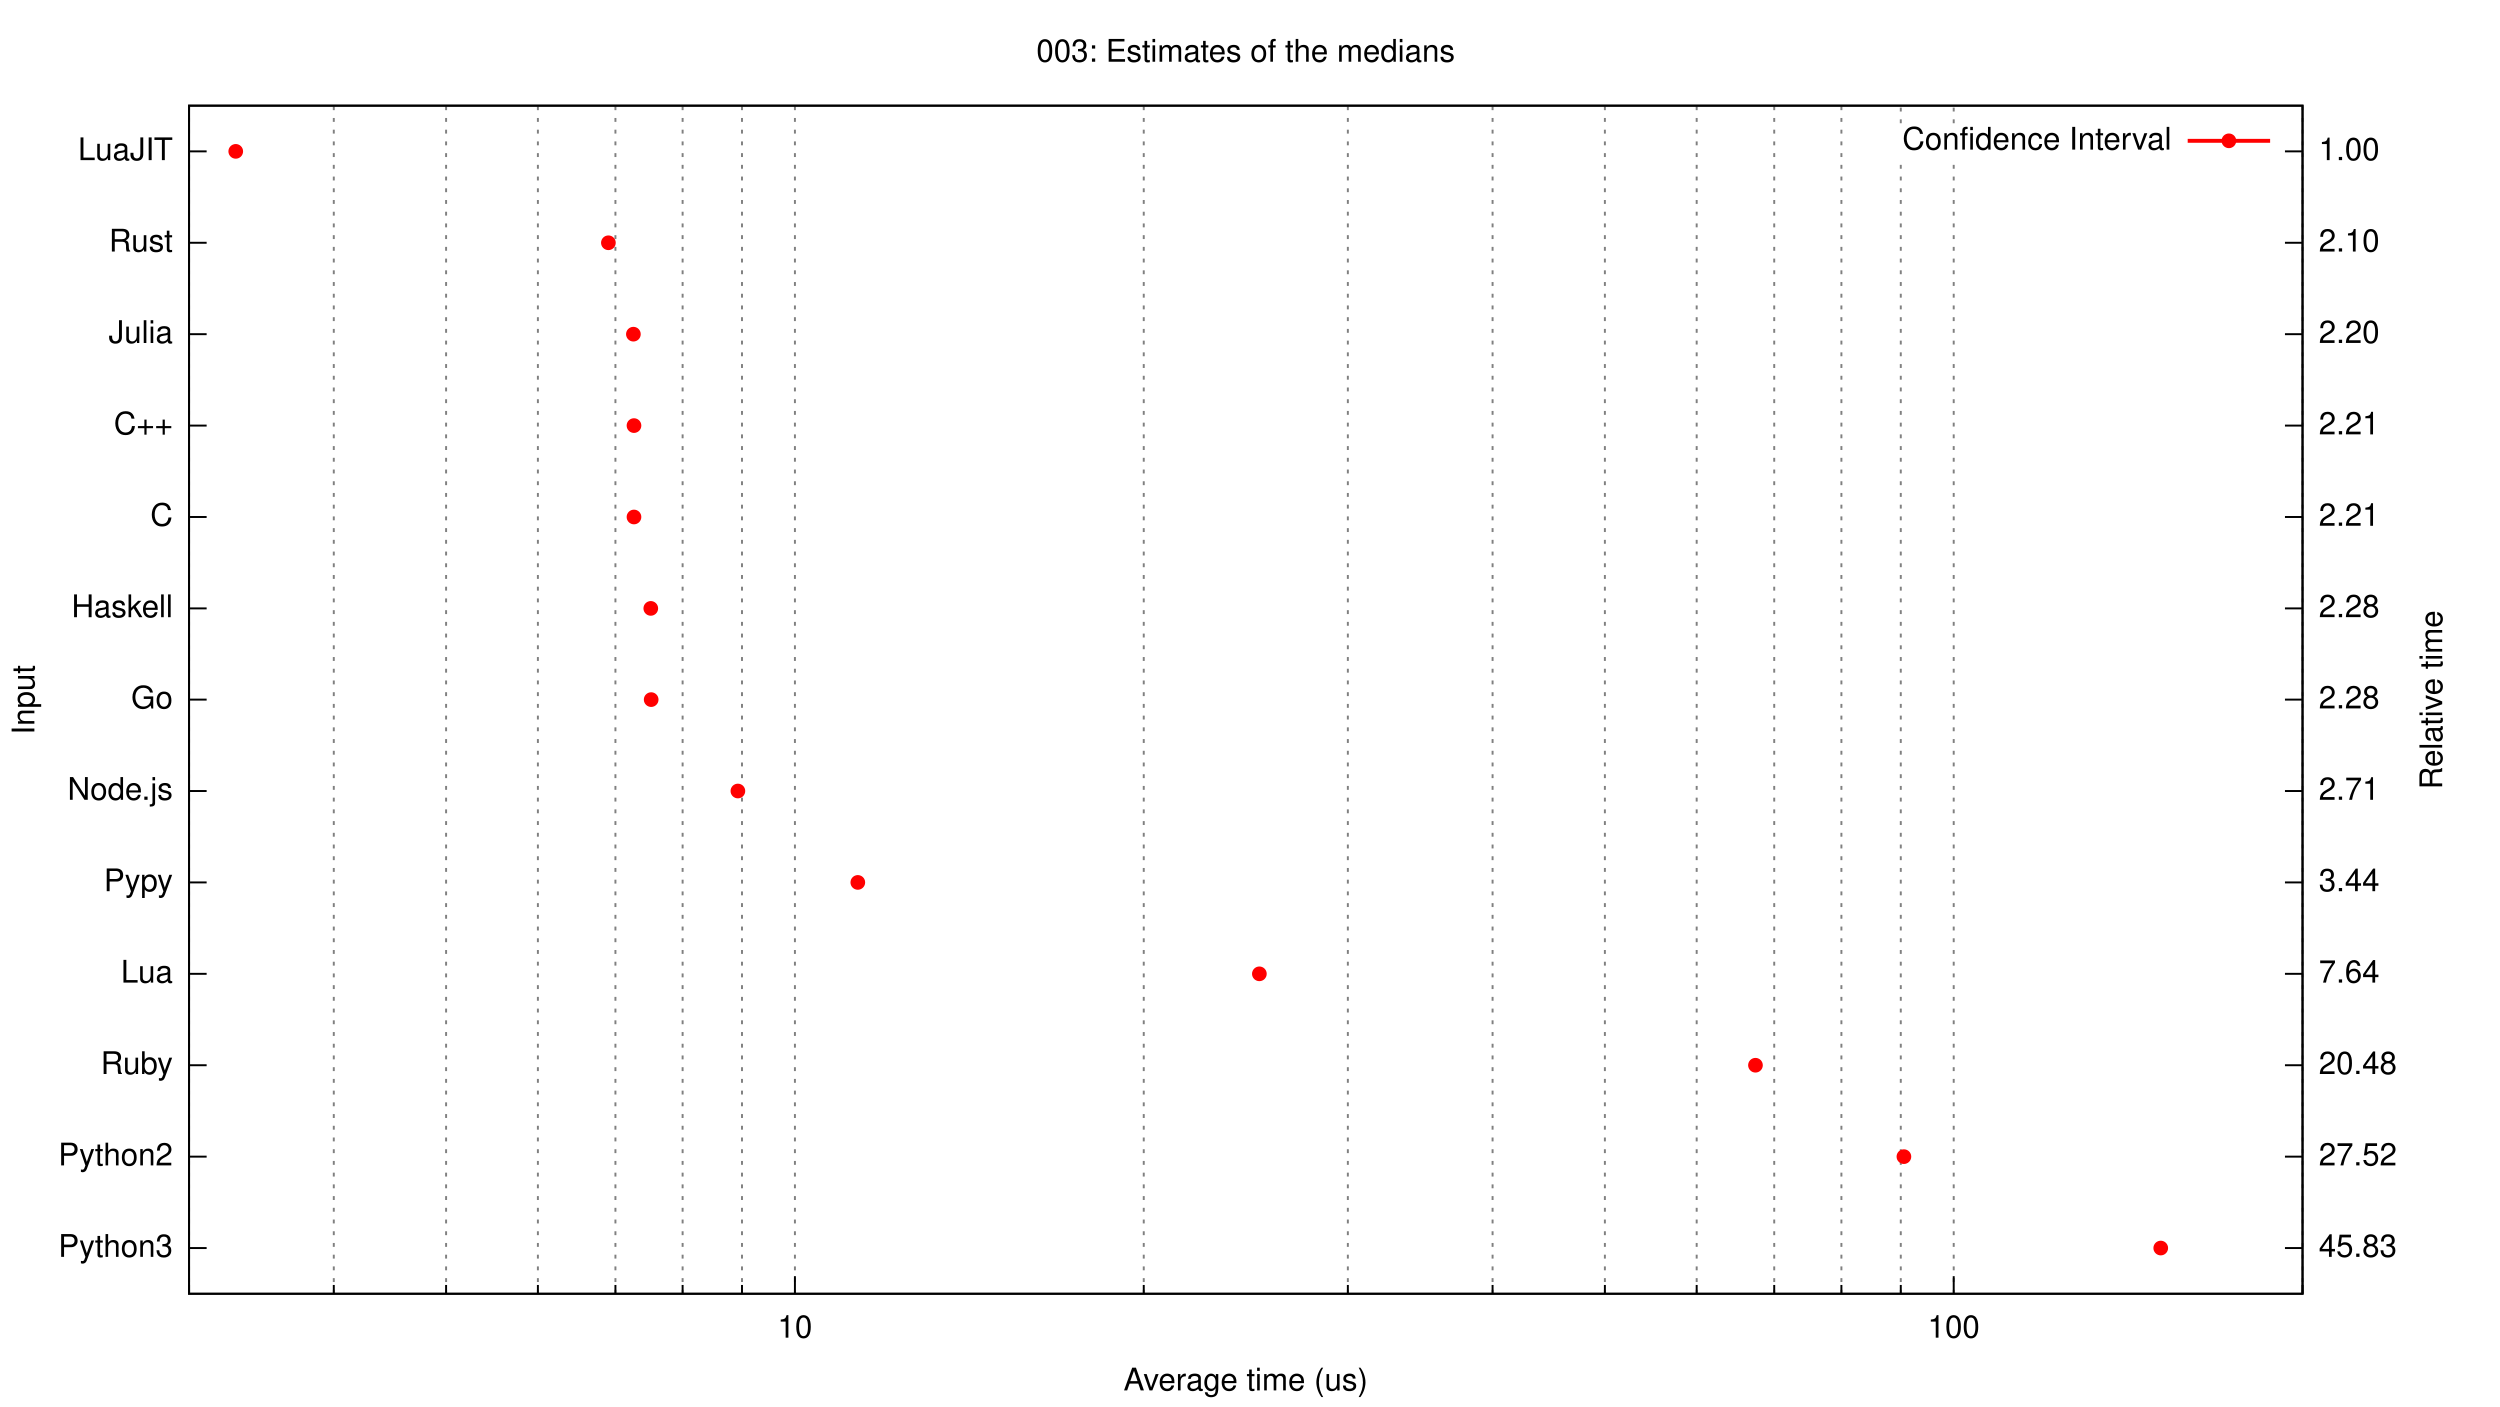
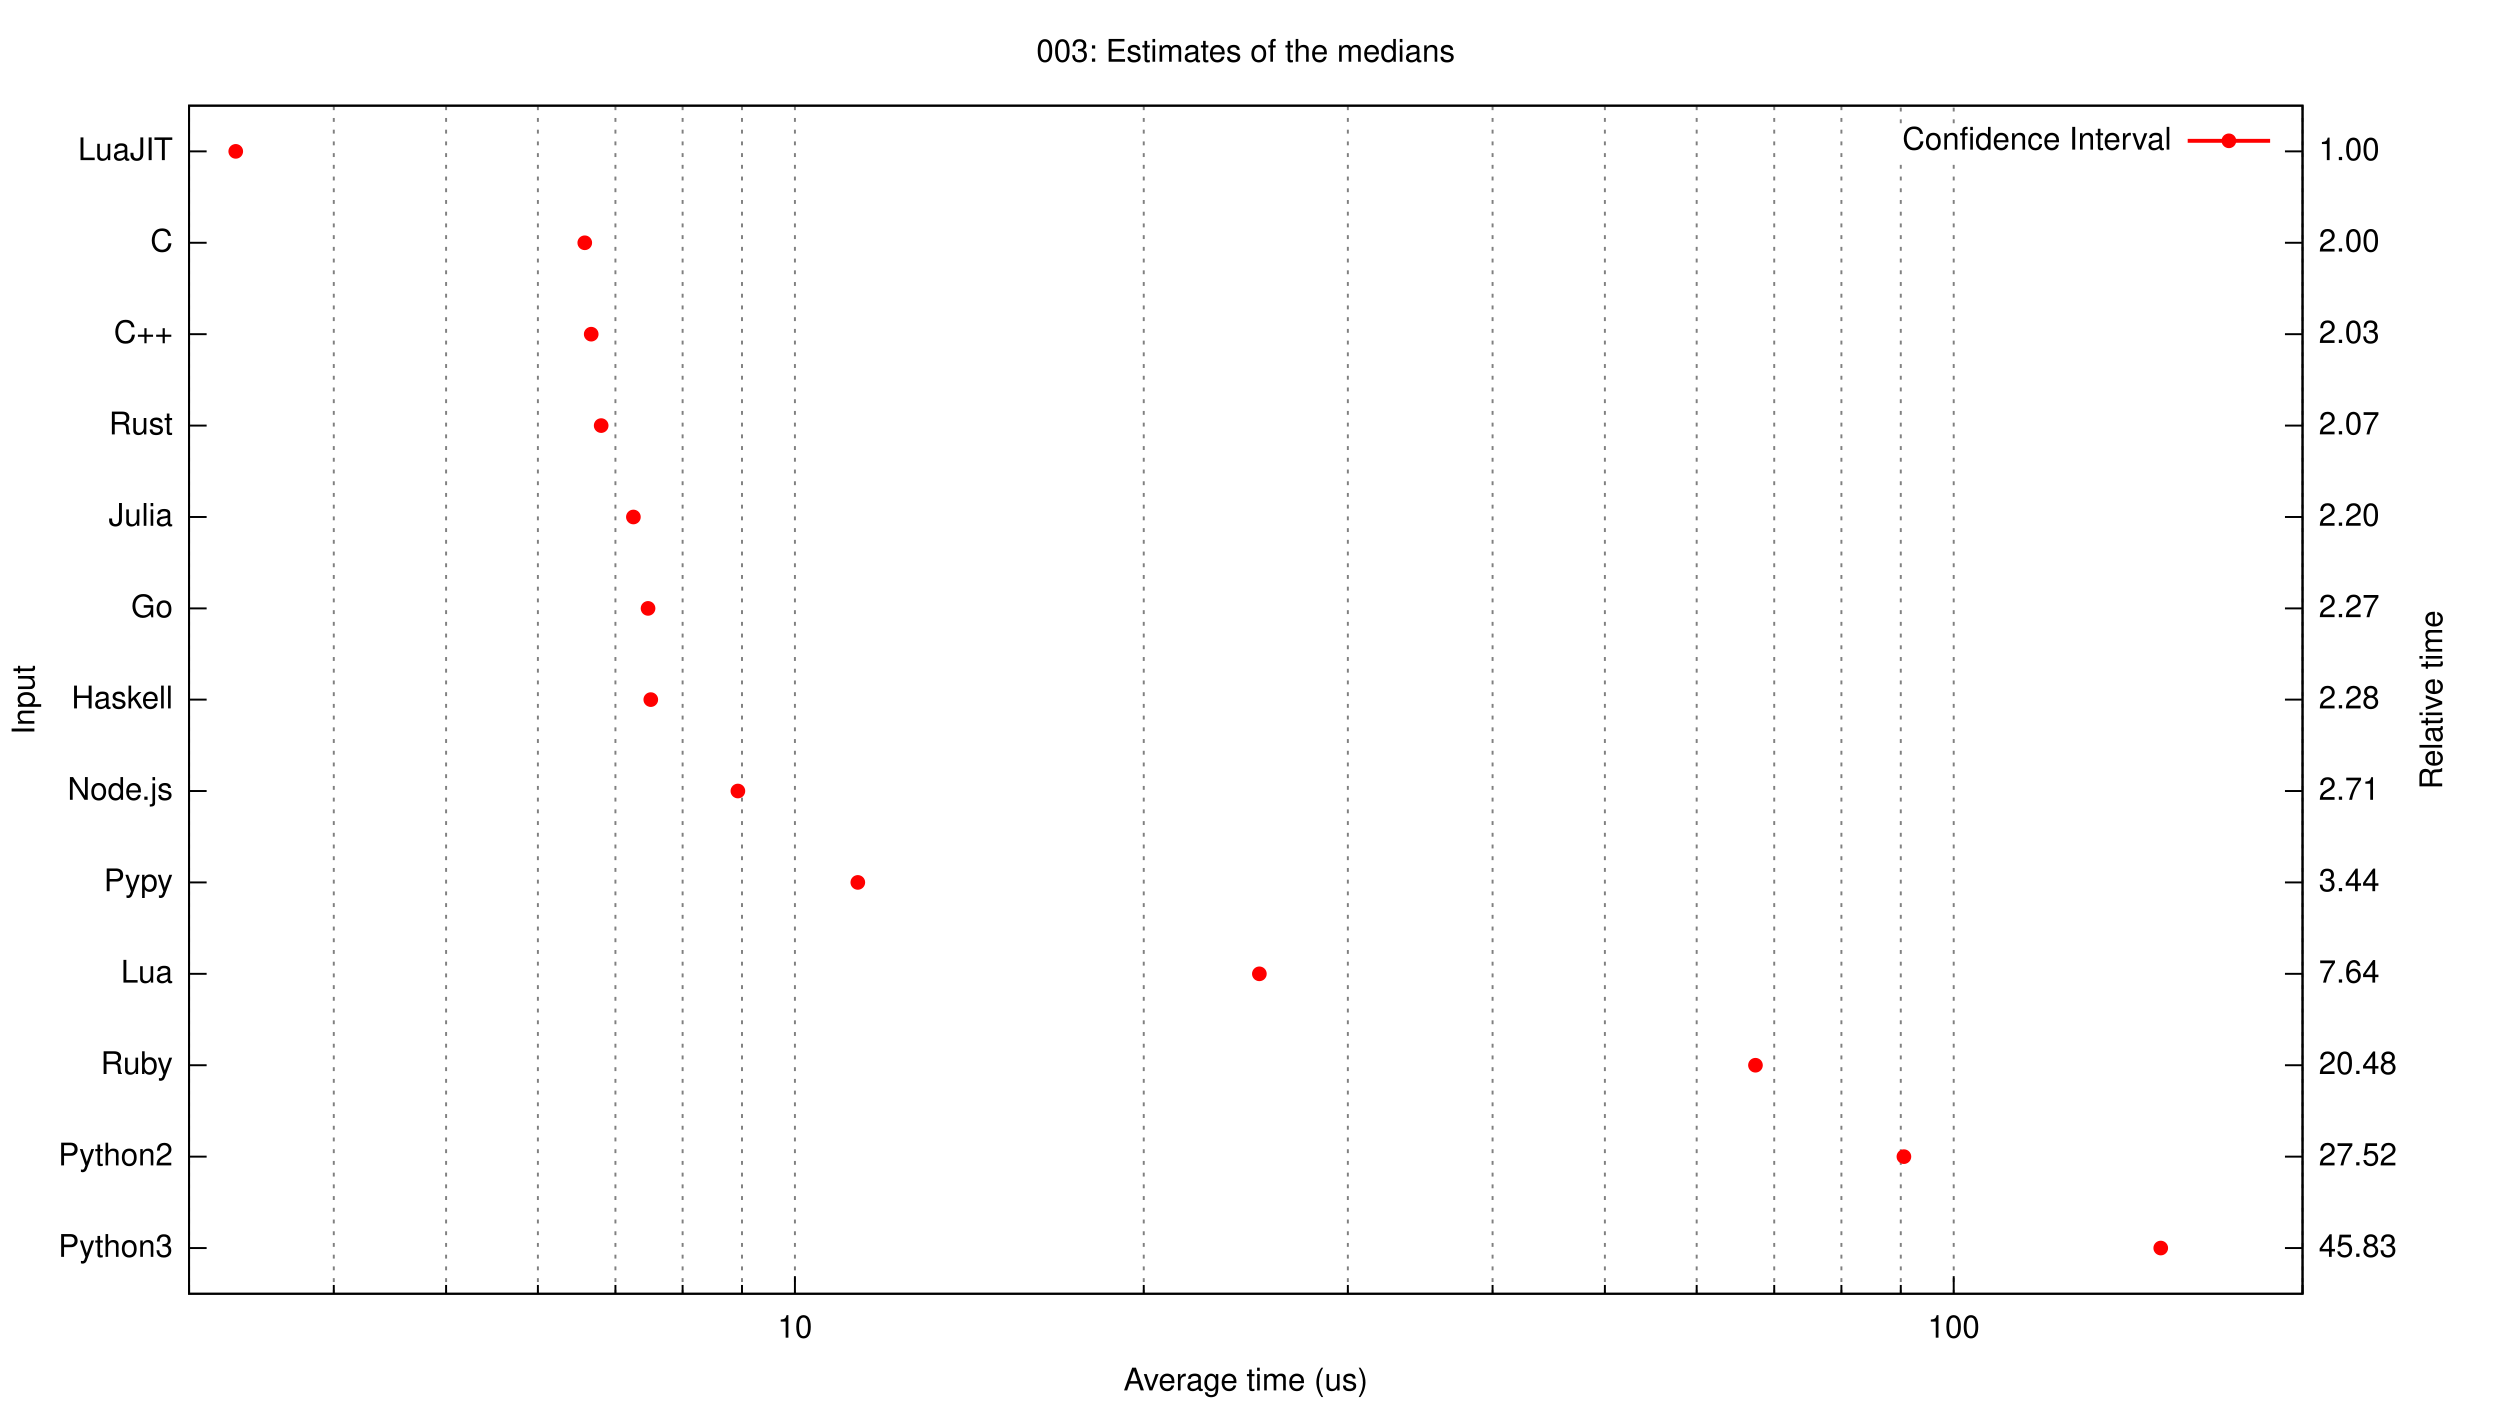
<svg xmlns="http://www.w3.org/2000/svg" xmlns:xlink="http://www.w3.org/1999/xlink" viewBox="0 0 1280 720">
  <g id="gnuplot_canvas">
    <rect x="0" y="0" width="1280" height="720" fill="none" />
    <defs>
      <circle id="gpDot" r="0.5" stroke-width="0.5" />
      <path id="gpPt0" stroke-width="0.222" stroke="currentColor" d="M-1,0 h2 M0,-1 v2" />
      <path id="gpPt1" stroke-width="0.222" stroke="currentColor" d="M-1,-1 L1,1 M1,-1 L-1,1" />
      <path id="gpPt2" stroke-width="0.222" stroke="currentColor" d="M-1,0 L1,0 M0,-1 L0,1 M-1,-1 L1,1 M-1,1 L1,-1" />
      <rect id="gpPt3" stroke-width="0.222" stroke="currentColor" x="-1" y="-1" width="2" height="2" />
      <rect id="gpPt4" stroke-width="0.222" stroke="currentColor" fill="currentColor" x="-1" y="-1" width="2" height="2" />
      <circle id="gpPt5" stroke-width="0.222" stroke="currentColor" cx="0" cy="0" r="1" />
      <use xlink:href="#gpPt5" id="gpPt6" fill="currentColor" stroke="none" />
      <path id="gpPt7" stroke-width="0.222" stroke="currentColor" d="M0,-1.33 L-1.33,0.67 L1.33,0.67 z" />
      <use xlink:href="#gpPt7" id="gpPt8" fill="currentColor" stroke="none" />
      <use xlink:href="#gpPt7" id="gpPt9" stroke="currentColor" transform="rotate(180)" />
      <use xlink:href="#gpPt9" id="gpPt10" fill="currentColor" stroke="none" />
      <use xlink:href="#gpPt3" id="gpPt11" stroke="currentColor" transform="rotate(45)" />
      <use xlink:href="#gpPt11" id="gpPt12" fill="currentColor" stroke="none" />
    </defs>
    <g style="fill:none; color:white; stroke:currentColor; stroke-width:1.00; stroke-linecap:butt; stroke-linejoin:miter">
</g>
    <g style="fill:none; color:black; stroke:currentColor; stroke-width:1.00; stroke-linecap:butt; stroke-linejoin:miter">
      <path stroke="black" d="M96.8,639.0 L105.8,639.0  " />
      <g transform="translate(88.5,643.5)" style="stroke:none; fill:black; font-family:Helvetica; font-size:12.00pt; text-anchor:end">
        <text>Python3</text>
      </g>
      <path stroke="black" d="M96.8,592.2 L105.8,592.2  " />
      <g transform="translate(88.5,596.7)" style="stroke:none; fill:black; font-family:Helvetica; font-size:12.00pt; text-anchor:end">
        <text>Python2</text>
      </g>
      <path stroke="black" d="M96.8,545.4 L105.8,545.4  " />
      <g transform="translate(88.5,549.9)" style="stroke:none; fill:black; font-family:Helvetica; font-size:12.00pt; text-anchor:end">
        <text>Ruby</text>
      </g>
      <path stroke="black" d="M96.8,498.6 L105.8,498.6  " />
      <g transform="translate(88.5,503.1)" style="stroke:none; fill:black; font-family:Helvetica; font-size:12.00pt; text-anchor:end">
        <text>Lua</text>
      </g>
      <path stroke="black" d="M96.8,451.8 L105.8,451.8  " />
      <g transform="translate(88.5,456.3)" style="stroke:none; fill:black; font-family:Helvetica; font-size:12.00pt; text-anchor:end">
        <text>Pypy</text>
      </g>
      <path stroke="black" d="M96.8,405.0 L105.8,405.0  " />
      <g transform="translate(88.5,409.5)" style="stroke:none; fill:black; font-family:Helvetica; font-size:12.00pt; text-anchor:end">
        <text>Node.js</text>
      </g>
      <path stroke="black" d="M96.8,358.2 L105.8,358.2  " />
      <g transform="translate(88.5,362.7)" style="stroke:none; fill:black; font-family:Helvetica; font-size:12.00pt; text-anchor:end">
-         <text>Go</text>
+         <text>Haskell</text>
      </g>
      <path stroke="black" d="M96.8,311.5 L105.8,311.5  " />
      <g transform="translate(88.5,316.0)" style="stroke:none; fill:black; font-family:Helvetica; font-size:12.00pt; text-anchor:end">
-         <text>Haskell</text>
+         <text>Go</text>
      </g>
      <path stroke="black" d="M96.8,264.7 L105.8,264.7  " />
      <g transform="translate(88.5,269.2)" style="stroke:none; fill:black; font-family:Helvetica; font-size:12.00pt; text-anchor:end">
-         <text>C</text>
+         <text>Julia</text>
      </g>
      <path stroke="black" d="M96.8,217.9 L105.8,217.9  " />
      <g transform="translate(88.5,222.4)" style="stroke:none; fill:black; font-family:Helvetica; font-size:12.00pt; text-anchor:end">
-         <text>C++</text>
+         <text>Rust</text>
      </g>
      <path stroke="black" d="M96.8,171.1 L105.8,171.1  " />
      <g transform="translate(88.5,175.6)" style="stroke:none; fill:black; font-family:Helvetica; font-size:12.00pt; text-anchor:end">
-         <text>Julia</text>
+         <text>C++</text>
      </g>
      <path stroke="black" d="M96.8,124.3 L105.8,124.3  " />
      <g transform="translate(88.5,128.8)" style="stroke:none; fill:black; font-family:Helvetica; font-size:12.00pt; text-anchor:end">
-         <text>Rust</text>
+         <text>C</text>
      </g>
      <path stroke="black" d="M96.8,77.5 L105.8,77.5  " />
      <g transform="translate(88.5,82.0)" style="stroke:none; fill:black; font-family:Helvetica; font-size:12.00pt; text-anchor:end">
        <text>LuaJIT</text>
      </g>
    </g>
    <g style="fill:none; color:gray; stroke:currentColor; stroke-width:1.00; stroke-linecap:butt; stroke-linejoin:miter">
      <path stroke="gray" stroke-dasharray=" 2,4" class="gridline" d="M96.8,662.4 L96.8,54.1  " />
    </g>
    <g style="fill:none; color:black; stroke:currentColor; stroke-width:1.00; stroke-linecap:butt; stroke-linejoin:miter">
      <path stroke="black" d="M96.8,662.4 L96.8,657.9  " />
    </g>
    <g style="fill:none; color:gray; stroke:currentColor; stroke-width:1.00; stroke-linecap:butt; stroke-linejoin:miter">
      <path stroke="gray" stroke-dasharray=" 2,4" class="gridline" d="M170.9,662.4 L170.9,54.1  " />
    </g>
    <g style="fill:none; color:black; stroke:currentColor; stroke-width:1.00; stroke-linecap:butt; stroke-linejoin:miter">
      <path stroke="black" d="M170.9,662.4 L170.9,657.9  " />
    </g>
    <g style="fill:none; color:gray; stroke:currentColor; stroke-width:1.00; stroke-linecap:butt; stroke-linejoin:miter">
      <path stroke="gray" stroke-dasharray=" 2,4" class="gridline" d="M228.4,662.4 L228.4,54.1  " />
    </g>
    <g style="fill:none; color:black; stroke:currentColor; stroke-width:1.00; stroke-linecap:butt; stroke-linejoin:miter">
      <path stroke="black" d="M228.4,662.4 L228.4,657.9  " />
    </g>
    <g style="fill:none; color:gray; stroke:currentColor; stroke-width:1.00; stroke-linecap:butt; stroke-linejoin:miter">
      <path stroke="gray" stroke-dasharray=" 2,4" class="gridline" d="M275.4,662.4 L275.4,54.1  " />
    </g>
    <g style="fill:none; color:black; stroke:currentColor; stroke-width:1.00; stroke-linecap:butt; stroke-linejoin:miter">
      <path stroke="black" d="M275.4,662.4 L275.4,657.9  " />
    </g>
    <g style="fill:none; color:gray; stroke:currentColor; stroke-width:1.00; stroke-linecap:butt; stroke-linejoin:miter">
      <path stroke="gray" stroke-dasharray=" 2,4" class="gridline" d="M315.1,662.4 L315.1,54.1  " />
    </g>
    <g style="fill:none; color:black; stroke:currentColor; stroke-width:1.00; stroke-linecap:butt; stroke-linejoin:miter">
      <path stroke="black" d="M315.1,662.4 L315.1,657.9  " />
    </g>
    <g style="fill:none; color:gray; stroke:currentColor; stroke-width:1.00; stroke-linecap:butt; stroke-linejoin:miter">
      <path stroke="gray" stroke-dasharray=" 2,4" class="gridline" d="M349.5,662.4 L349.5,54.1  " />
    </g>
    <g style="fill:none; color:black; stroke:currentColor; stroke-width:1.00; stroke-linecap:butt; stroke-linejoin:miter">
      <path stroke="black" d="M349.5,662.4 L349.5,657.9  " />
    </g>
    <g style="fill:none; color:gray; stroke:currentColor; stroke-width:1.00; stroke-linecap:butt; stroke-linejoin:miter">
      <path stroke="gray" stroke-dasharray=" 2,4" class="gridline" d="M379.9,662.4 L379.9,54.1  " />
    </g>
    <g style="fill:none; color:black; stroke:currentColor; stroke-width:1.00; stroke-linecap:butt; stroke-linejoin:miter">
      <path stroke="black" d="M379.9,662.4 L379.9,657.9  " />
    </g>
    <g style="fill:none; color:gray; stroke:currentColor; stroke-width:1.00; stroke-linecap:butt; stroke-linejoin:miter">
      <path stroke="gray" stroke-dasharray=" 2,4" class="gridline" d="M407.0,662.4 L407.0,54.1  " />
    </g>
    <g style="fill:none; color:black; stroke:currentColor; stroke-width:1.00; stroke-linecap:butt; stroke-linejoin:miter">
      <path stroke="black" d="M407.0,662.4 L407.0,653.4  " />
      <g transform="translate(407.0,684.9)" style="stroke:none; fill:black; font-family:Helvetica; font-size:12.00pt; text-anchor:middle">
        <text> 10</text>
      </g>
    </g>
    <g style="fill:none; color:gray; stroke:currentColor; stroke-width:1.00; stroke-linecap:butt; stroke-linejoin:miter">
      <path stroke="gray" stroke-dasharray=" 2,4" class="gridline" d="M585.6,662.4 L585.6,54.1  " />
    </g>
    <g style="fill:none; color:black; stroke:currentColor; stroke-width:1.00; stroke-linecap:butt; stroke-linejoin:miter">
      <path stroke="black" d="M585.6,662.4 L585.6,657.9  " />
    </g>
    <g style="fill:none; color:gray; stroke:currentColor; stroke-width:1.00; stroke-linecap:butt; stroke-linejoin:miter">
      <path stroke="gray" stroke-dasharray=" 2,4" class="gridline" d="M690.1,662.4 L690.1,54.1  " />
    </g>
    <g style="fill:none; color:black; stroke:currentColor; stroke-width:1.00; stroke-linecap:butt; stroke-linejoin:miter">
      <path stroke="black" d="M690.1,662.4 L690.1,657.9  " />
    </g>
    <g style="fill:none; color:gray; stroke:currentColor; stroke-width:1.00; stroke-linecap:butt; stroke-linejoin:miter">
      <path stroke="gray" stroke-dasharray=" 2,4" class="gridline" d="M764.2,662.4 L764.2,54.1  " />
    </g>
    <g style="fill:none; color:black; stroke:currentColor; stroke-width:1.00; stroke-linecap:butt; stroke-linejoin:miter">
      <path stroke="black" d="M764.2,662.4 L764.2,657.9  " />
    </g>
    <g style="fill:none; color:gray; stroke:currentColor; stroke-width:1.00; stroke-linecap:butt; stroke-linejoin:miter">
      <path stroke="gray" stroke-dasharray=" 2,4" class="gridline" d="M821.7,662.4 L821.7,54.1  " />
    </g>
    <g style="fill:none; color:black; stroke:currentColor; stroke-width:1.00; stroke-linecap:butt; stroke-linejoin:miter">
      <path stroke="black" d="M821.7,662.4 L821.7,657.9  " />
    </g>
    <g style="fill:none; color:gray; stroke:currentColor; stroke-width:1.00; stroke-linecap:butt; stroke-linejoin:miter">
      <path stroke="gray" stroke-dasharray=" 2,4" class="gridline" d="M868.7,662.4 L868.7,54.1  " />
    </g>
    <g style="fill:none; color:black; stroke:currentColor; stroke-width:1.00; stroke-linecap:butt; stroke-linejoin:miter">
      <path stroke="black" d="M868.7,662.4 L868.7,657.9  " />
    </g>
    <g style="fill:none; color:gray; stroke:currentColor; stroke-width:1.00; stroke-linecap:butt; stroke-linejoin:miter">
      <path stroke="gray" stroke-dasharray=" 2,4" class="gridline" d="M908.4,662.4 L908.4,54.1  " />
    </g>
    <g style="fill:none; color:black; stroke:currentColor; stroke-width:1.00; stroke-linecap:butt; stroke-linejoin:miter">
      <path stroke="black" d="M908.4,662.4 L908.4,657.9  " />
    </g>
    <g style="fill:none; color:gray; stroke:currentColor; stroke-width:1.00; stroke-linecap:butt; stroke-linejoin:miter">
      <path stroke="gray" stroke-dasharray=" 2,4" class="gridline" d="M942.8,662.4 L942.8,54.1  " />
    </g>
    <g style="fill:none; color:black; stroke:currentColor; stroke-width:1.00; stroke-linecap:butt; stroke-linejoin:miter">
      <path stroke="black" d="M942.8,662.4 L942.8,657.9  " />
    </g>
    <g style="fill:none; color:gray; stroke:currentColor; stroke-width:1.00; stroke-linecap:butt; stroke-linejoin:miter">
      <path stroke="gray" stroke-dasharray=" 2,4" class="gridline" d="M973.2,662.4 L973.2,81.1 M973.2,63.1 L973.2,54.1  " />
    </g>
    <g style="fill:none; color:black; stroke:currentColor; stroke-width:1.00; stroke-linecap:butt; stroke-linejoin:miter">
      <path stroke="black" d="M973.2,662.4 L973.2,657.9  " />
    </g>
    <g style="fill:none; color:gray; stroke:currentColor; stroke-width:1.00; stroke-linecap:butt; stroke-linejoin:miter">
      <path stroke="gray" stroke-dasharray=" 2,4" class="gridline" d="M1000.3,662.4 L1000.3,81.1 M1000.3,63.1 L1000.3,54.1  " />
    </g>
    <g style="fill:none; color:black; stroke:currentColor; stroke-width:1.00; stroke-linecap:butt; stroke-linejoin:miter">
      <path stroke="black" d="M1000.3,662.4 L1000.3,653.4  " />
      <g transform="translate(1000.3,684.9)" style="stroke:none; fill:black; font-family:Helvetica; font-size:12.00pt; text-anchor:middle">
        <text> 100</text>
      </g>
    </g>
    <g style="fill:none; color:gray; stroke:currentColor; stroke-width:1.00; stroke-linecap:butt; stroke-linejoin:miter">
      <path stroke="gray" stroke-dasharray=" 2,4" class="gridline" d="M1178.9,662.4 L1178.9,54.1  " />
    </g>
    <g style="fill:none; color:black; stroke:currentColor; stroke-width:1.00; stroke-linecap:butt; stroke-linejoin:miter">
      <path stroke="black" d="M1178.9,662.4 L1178.9,657.9 M1178.9,639.0 L1169.9,639.0  " />
      <g transform="translate(1187.2,643.5)" style="stroke:none; fill:black; font-family:Helvetica; font-size:12.00pt; text-anchor:start">
        <text>45.83</text>
      </g>
      <path stroke="black" d="M1178.9,592.2 L1169.9,592.2  " />
      <g transform="translate(1187.2,596.7)" style="stroke:none; fill:black; font-family:Helvetica; font-size:12.00pt; text-anchor:start">
        <text>27.52</text>
      </g>
      <path stroke="black" d="M1178.9,545.4 L1169.9,545.4  " />
      <g transform="translate(1187.2,549.9)" style="stroke:none; fill:black; font-family:Helvetica; font-size:12.00pt; text-anchor:start">
        <text>20.48</text>
      </g>
      <path stroke="black" d="M1178.9,498.6 L1169.9,498.6  " />
      <g transform="translate(1187.2,503.1)" style="stroke:none; fill:black; font-family:Helvetica; font-size:12.00pt; text-anchor:start">
        <text>7.64</text>
      </g>
      <path stroke="black" d="M1178.9,451.8 L1169.9,451.8  " />
      <g transform="translate(1187.2,456.3)" style="stroke:none; fill:black; font-family:Helvetica; font-size:12.00pt; text-anchor:start">
        <text>3.44</text>
      </g>
      <path stroke="black" d="M1178.9,405.0 L1169.9,405.0  " />
      <g transform="translate(1187.2,409.5)" style="stroke:none; fill:black; font-family:Helvetica; font-size:12.00pt; text-anchor:start">
        <text>2.71</text>
      </g>
      <path stroke="black" d="M1178.9,358.2 L1169.9,358.2  " />
      <g transform="translate(1187.2,362.7)" style="stroke:none; fill:black; font-family:Helvetica; font-size:12.00pt; text-anchor:start">
        <text>2.28</text>
      </g>
      <path stroke="black" d="M1178.9,311.5 L1169.9,311.5  " />
      <g transform="translate(1187.2,316.0)" style="stroke:none; fill:black; font-family:Helvetica; font-size:12.00pt; text-anchor:start">
-         <text>2.28</text>
+         <text>2.27</text>
      </g>
      <path stroke="black" d="M1178.9,264.7 L1169.9,264.7  " />
      <g transform="translate(1187.2,269.2)" style="stroke:none; fill:black; font-family:Helvetica; font-size:12.00pt; text-anchor:start">
-         <text>2.21</text>
+         <text>2.20</text>
      </g>
      <path stroke="black" d="M1178.9,217.9 L1169.9,217.9  " />
      <g transform="translate(1187.2,222.4)" style="stroke:none; fill:black; font-family:Helvetica; font-size:12.00pt; text-anchor:start">
-         <text>2.21</text>
+         <text>2.07</text>
      </g>
      <path stroke="black" d="M1178.9,171.1 L1169.9,171.1  " />
      <g transform="translate(1187.2,175.6)" style="stroke:none; fill:black; font-family:Helvetica; font-size:12.00pt; text-anchor:start">
-         <text>2.20</text>
+         <text>2.03</text>
      </g>
      <path stroke="black" d="M1178.9,124.3 L1169.9,124.3  " />
      <g transform="translate(1187.2,128.8)" style="stroke:none; fill:black; font-family:Helvetica; font-size:12.00pt; text-anchor:start">
-         <text>2.10</text>
+         <text>2.00</text>
      </g>
      <path stroke="black" d="M1178.9,77.5 L1169.9,77.5  " />
      <g transform="translate(1187.2,82.0)" style="stroke:none; fill:black; font-family:Helvetica; font-size:12.00pt; text-anchor:start">
        <text>1.00</text>
      </g>
      <path stroke="black" d="M96.8,54.1 L96.8,662.4 L1178.9,662.4 L1178.9,54.1 L96.8,54.1 Z  " />
      <g transform="translate(17.6,358.3) rotate(270)" style="stroke:none; fill:black; font-family:Helvetica; font-size:12.00pt; text-anchor:middle">
        <text>Input</text>
      </g>
      <g transform="translate(1250.4,358.3) rotate(270)" style="stroke:none; fill:black; font-family:Helvetica; font-size:12.00pt; text-anchor:middle">
        <text>Relative time</text>
      </g>
      <g transform="translate(637.8,711.9)" style="stroke:none; fill:black; font-family:Helvetica; font-size:12.00pt; text-anchor:middle">
        <text>Average time (us)</text>
      </g>
      <g transform="translate(637.8,31.6)" style="stroke:none; fill:black; font-family:Helvetica; font-size:12.00pt; text-anchor:middle">
        <text>003: Estimates of the medians</text>
      </g>
    </g>
    <g id="gnuplot_plot_1">
      <g style="fill:none; color:white; stroke:black; stroke-width:2.00; stroke-linecap:butt; stroke-linejoin:miter">
</g>
      <g style="fill:none; color:red; stroke:currentColor; stroke-width:2.00; stroke-linecap:butt; stroke-linejoin:miter">
        <g transform="translate(1111.8,76.6)" style="stroke:none; fill:black; font-family:Helvetica; font-size:12.00pt; text-anchor:end">
          <text>Confidence Interval</text>
        </g>
-         <path d="M1120.1,72.1 L1162.3,72.1 M1106.3,639.0 M974.8,592.2 M898.7,545.4 L898.8,545.4 M644.8,498.6 M439.2,451.8    L439.3,451.8 M377.7,405.0 L377.8,405.0 M333.3,358.2 L333.4,358.2 M333.1,311.5 L333.2,311.5 M324.5,264.7    L324.6,264.7 M324.5,217.9 L324.6,217.9 M324.3,171.1 L324.4,171.1 M311.1,124.3 L311.6,124.3 M120.7,77.5     " />
+         <path d="M1120.1,72.1 L1162.3,72.1 M1106.3,639.0 M974.8,592.2 M898.7,545.4 L898.8,545.4 M644.8,498.6 M439.2,451.8    L439.3,451.8 M377.7,405.0 L377.8,405.0 M333.1,358.2 L333.2,358.2 M331.7,311.5 L331.8,311.5 M324.3,264.7    L324.4,264.7 M307.0,217.9 L308.2,217.9 M301.4,171.1 L303.5,171.1 M299.3,124.3 L299.5,124.3 M120.7,77.5     " />
        <use xlink:href="#gpPt6" transform="translate(1106.3,639.0) scale(3.38)" />
        <use xlink:href="#gpPt6" transform="translate(974.8,592.2) scale(3.38)" />
        <use xlink:href="#gpPt6" transform="translate(898.8,545.4) scale(3.38)" />
        <use xlink:href="#gpPt6" transform="translate(644.8,498.6) scale(3.38)" />
        <use xlink:href="#gpPt6" transform="translate(439.2,451.8) scale(3.38)" />
        <use xlink:href="#gpPt6" transform="translate(377.8,405.0) scale(3.38)" />
-         <use xlink:href="#gpPt6" transform="translate(333.4,358.2) scale(3.38)" />
-         <use xlink:href="#gpPt6" transform="translate(333.2,311.5) scale(3.38)" />
-         <use xlink:href="#gpPt6" transform="translate(324.6,264.7) scale(3.38)" />
-         <use xlink:href="#gpPt6" transform="translate(324.6,217.9) scale(3.38)" />
-         <use xlink:href="#gpPt6" transform="translate(324.3,171.1) scale(3.38)" />
-         <use xlink:href="#gpPt6" transform="translate(311.5,124.3) scale(3.38)" />
+         <use xlink:href="#gpPt6" transform="translate(333.2,358.2) scale(3.38)" />
+         <use xlink:href="#gpPt6" transform="translate(331.8,311.5) scale(3.38)" />
+         <use xlink:href="#gpPt6" transform="translate(324.3,264.7) scale(3.38)" />
+         <use xlink:href="#gpPt6" transform="translate(307.8,217.9) scale(3.38)" />
+         <use xlink:href="#gpPt6" transform="translate(302.7,171.1) scale(3.38)" />
+         <use xlink:href="#gpPt6" transform="translate(299.4,124.3) scale(3.38)" />
        <use xlink:href="#gpPt6" transform="translate(120.7,77.5) scale(3.38)" />
        <use xlink:href="#gpPt6" transform="translate(1141.2,72.1) scale(3.38)" />
      </g>
    </g>
    <g style="fill:none; color:white; stroke:currentColor; stroke-width:1.00; stroke-linecap:butt; stroke-linejoin:miter">
</g>
    <g style="fill:none; color:black; stroke:currentColor; stroke-width:1.00; stroke-linecap:butt; stroke-linejoin:miter">
      <path stroke="black" d="M96.8,54.1 L96.8,662.4 L1178.9,662.4 L1178.9,54.1 L96.8,54.1 Z  " />
    </g>
  </g>
</svg>
